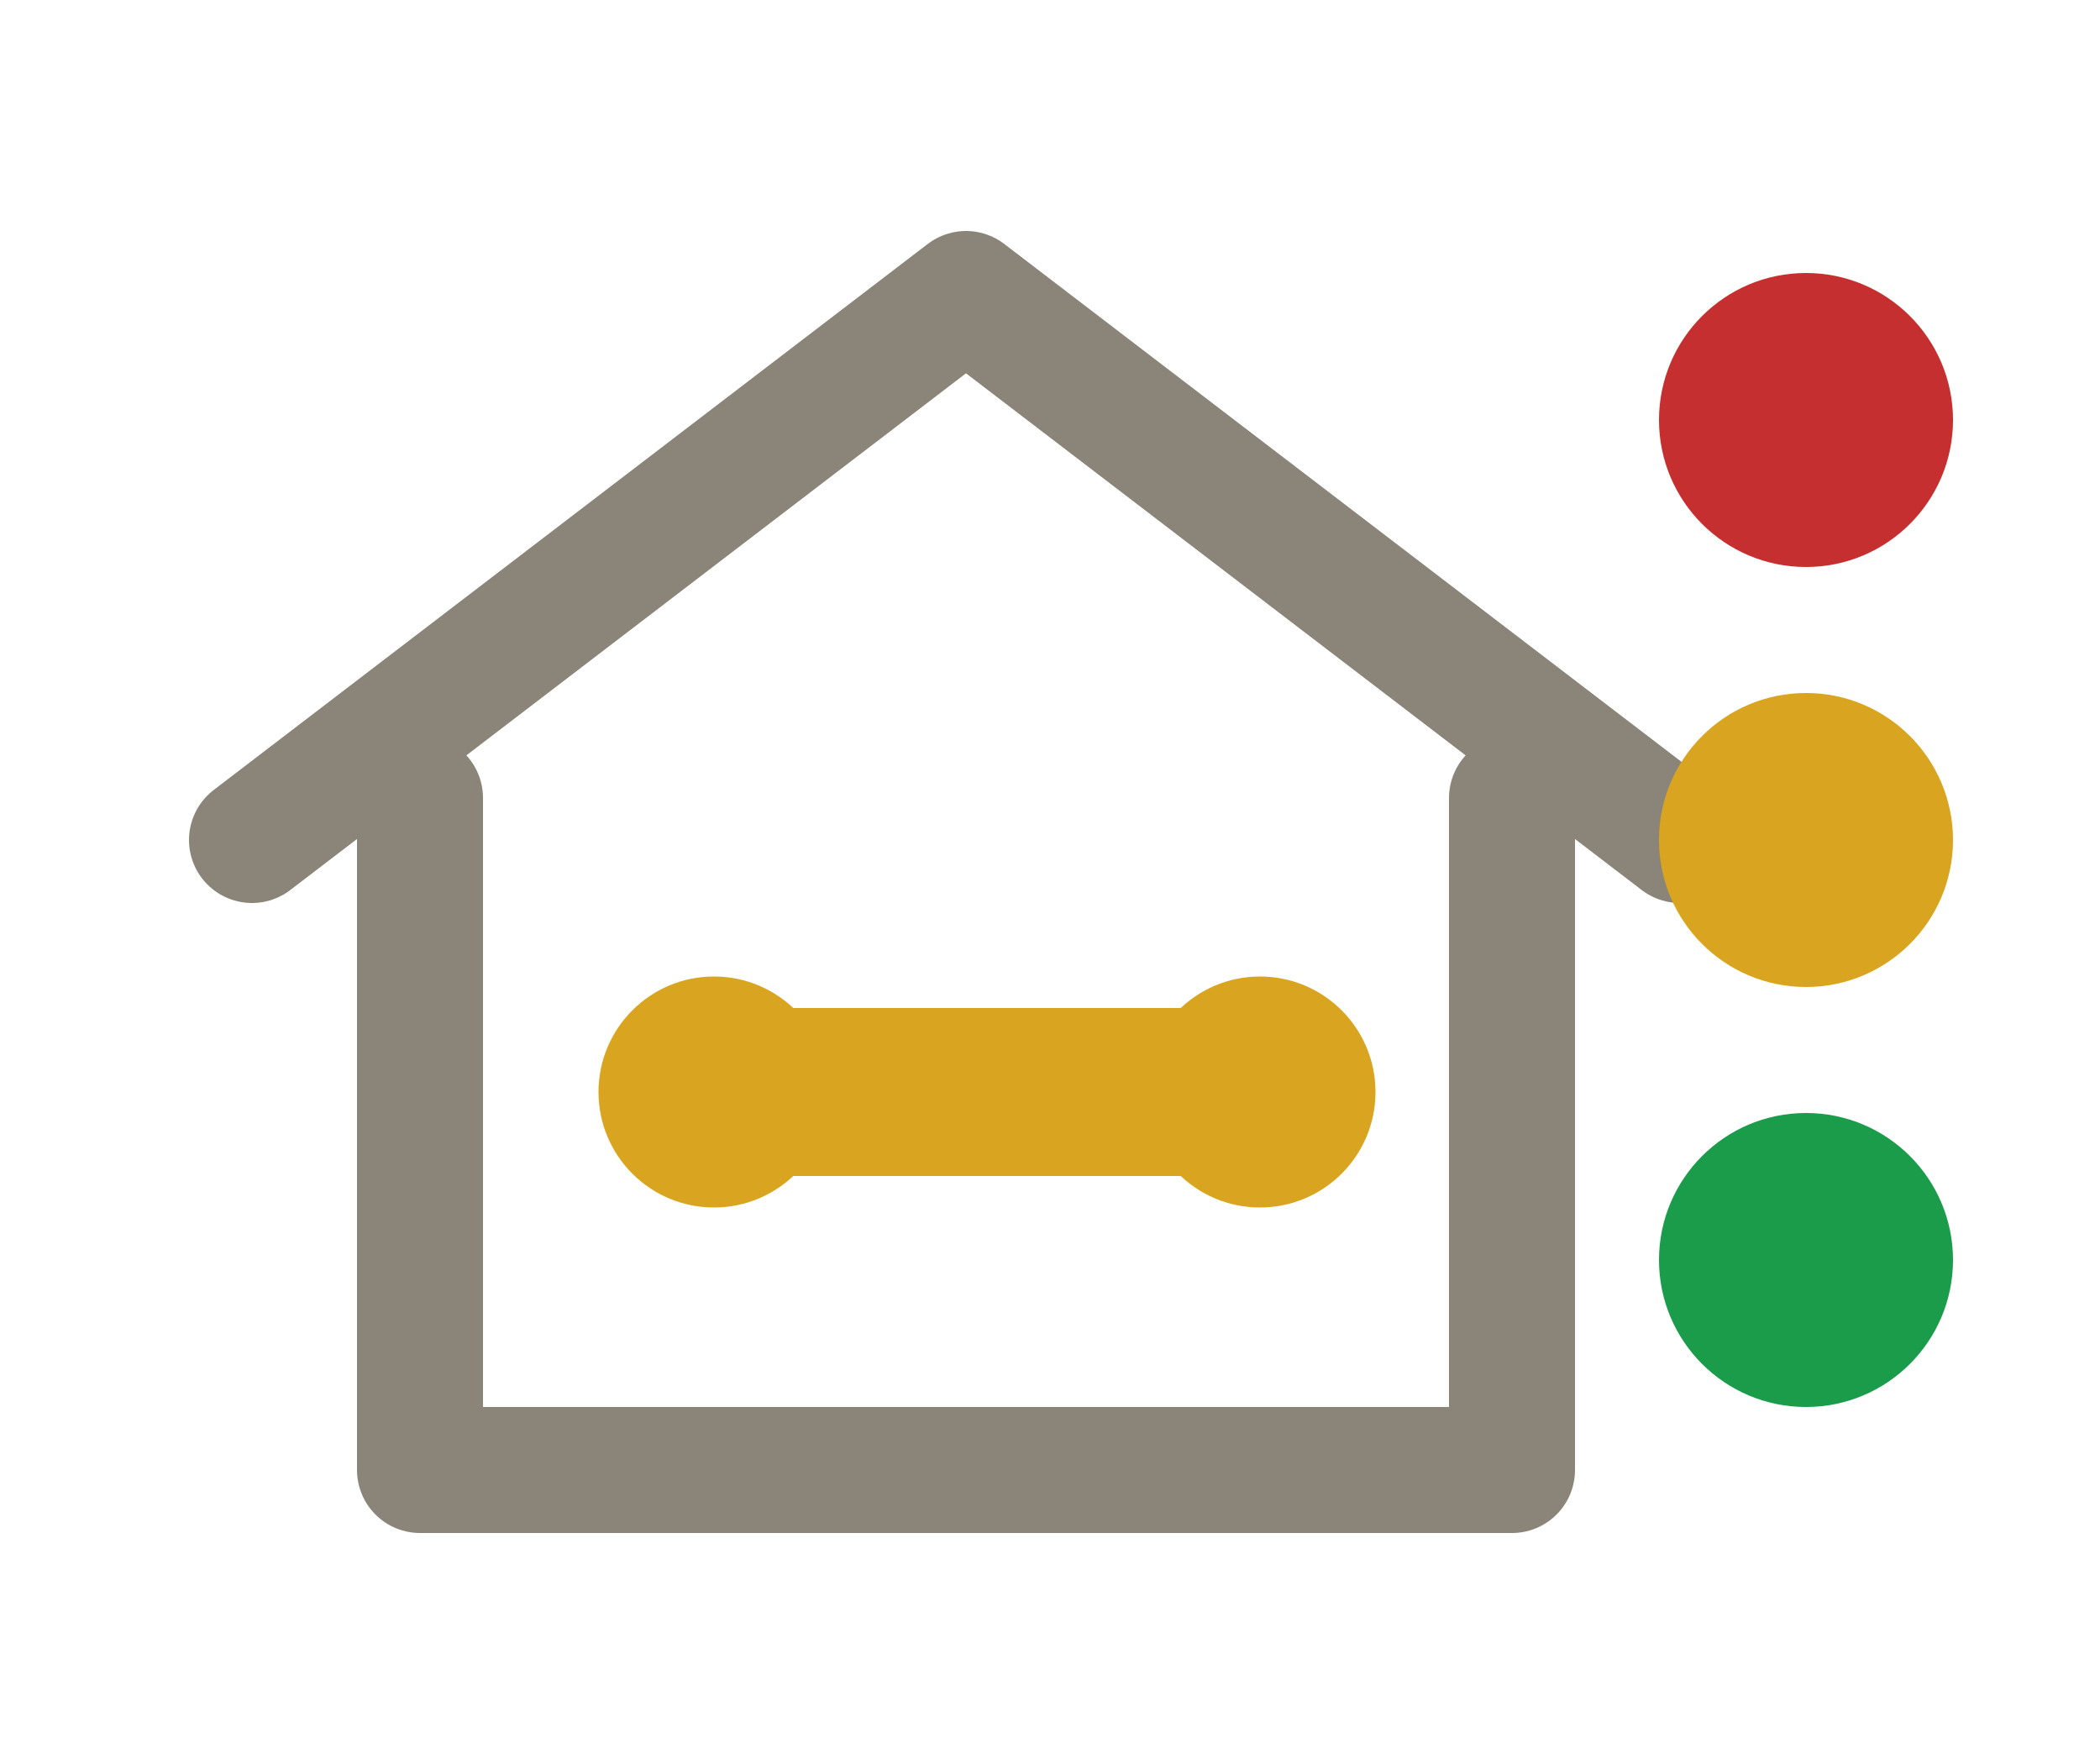
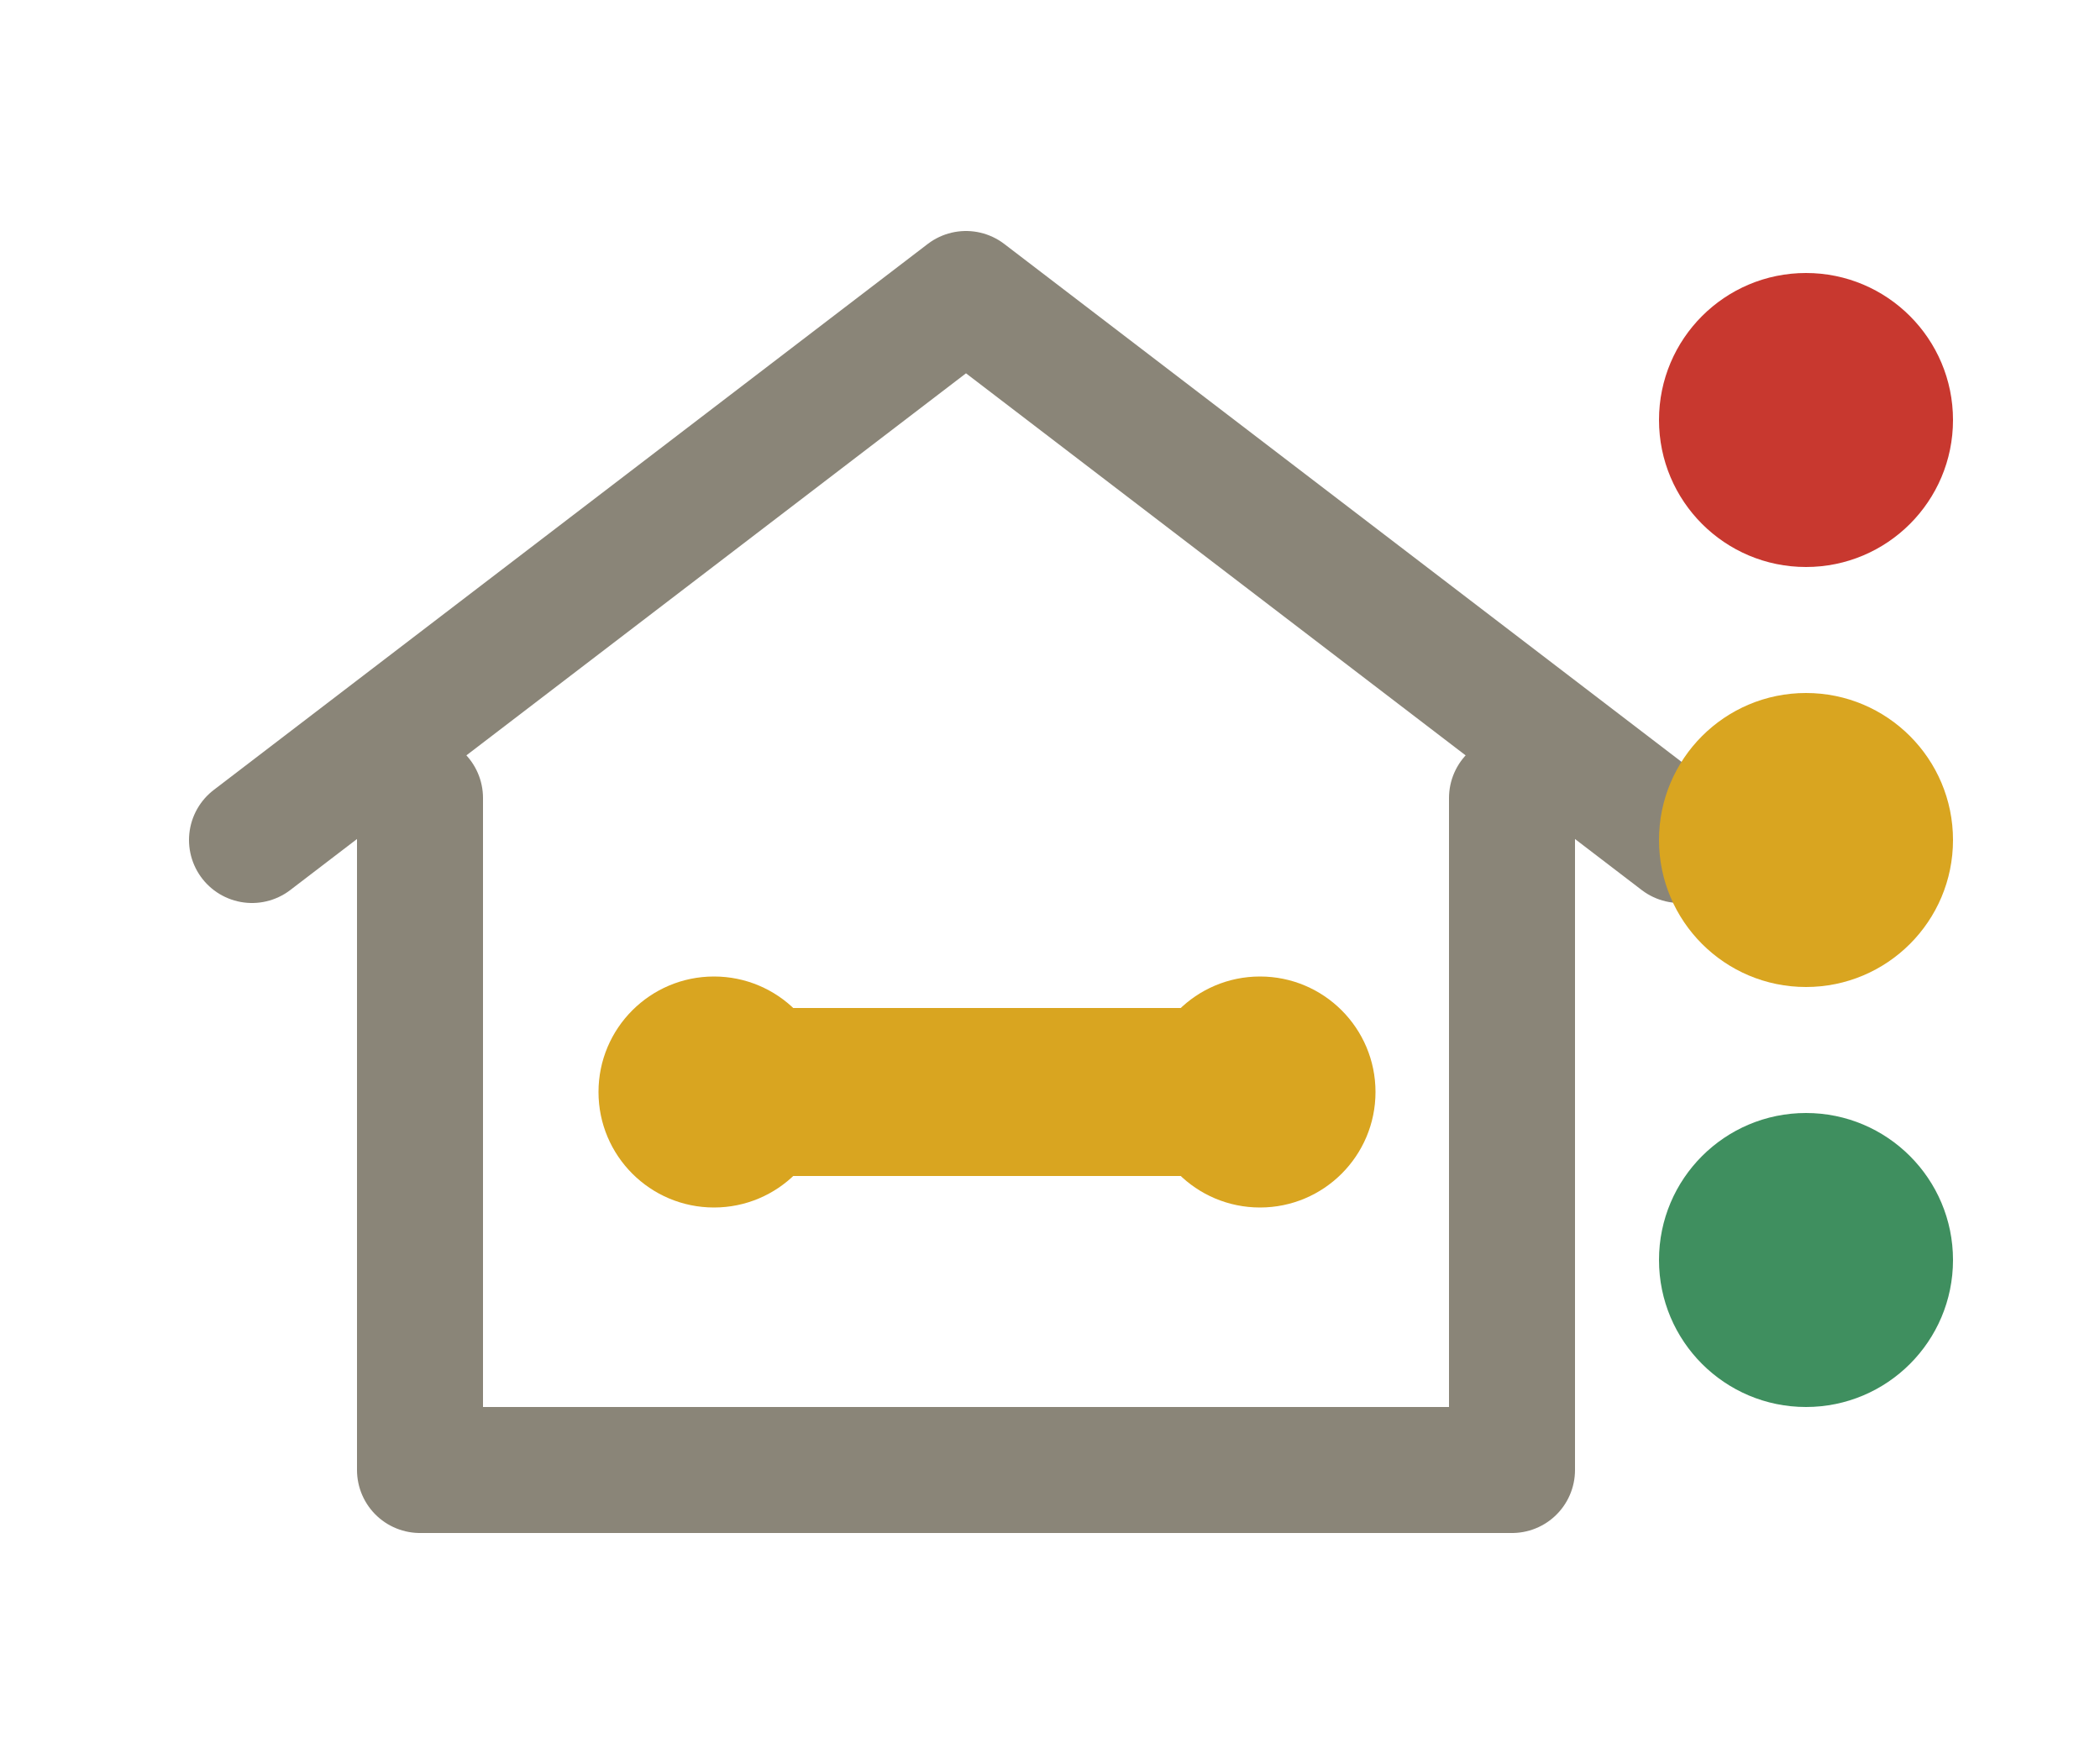
<svg xmlns="http://www.w3.org/2000/svg" width="100" height="84" viewBox="0 0 100 84" fill="none" stroke-linecap="round" stroke-linejoin="round">
  <path d="M12 40 L46 14 L80 40" stroke="#8a8578" stroke-width="6" />
  <path d="M20 38 V70 h52 V38" stroke="#8a8578" stroke-width="6" />
  <path d="M34 52 h26" stroke="#d9a520" stroke-width="8" />
  <circle cx="34" cy="52" r="5.5" fill="#d9a520" />
  <circle cx="60" cy="52" r="5.5" fill="#d9a520" />
-   <circle cx="86" cy="20" r="7" fill="#c62f2f" />
+   <circle cx="86" cy="20" r="7" fill="#c8382f" />
  <circle cx="86" cy="40" r="7" fill="#d9a520" />
-   <circle cx="86" cy="60" r="7" fill="#1a9c4a" />
+   <circle cx="86" cy="60" r="7" fill="#3f8f5f" />
</svg>
